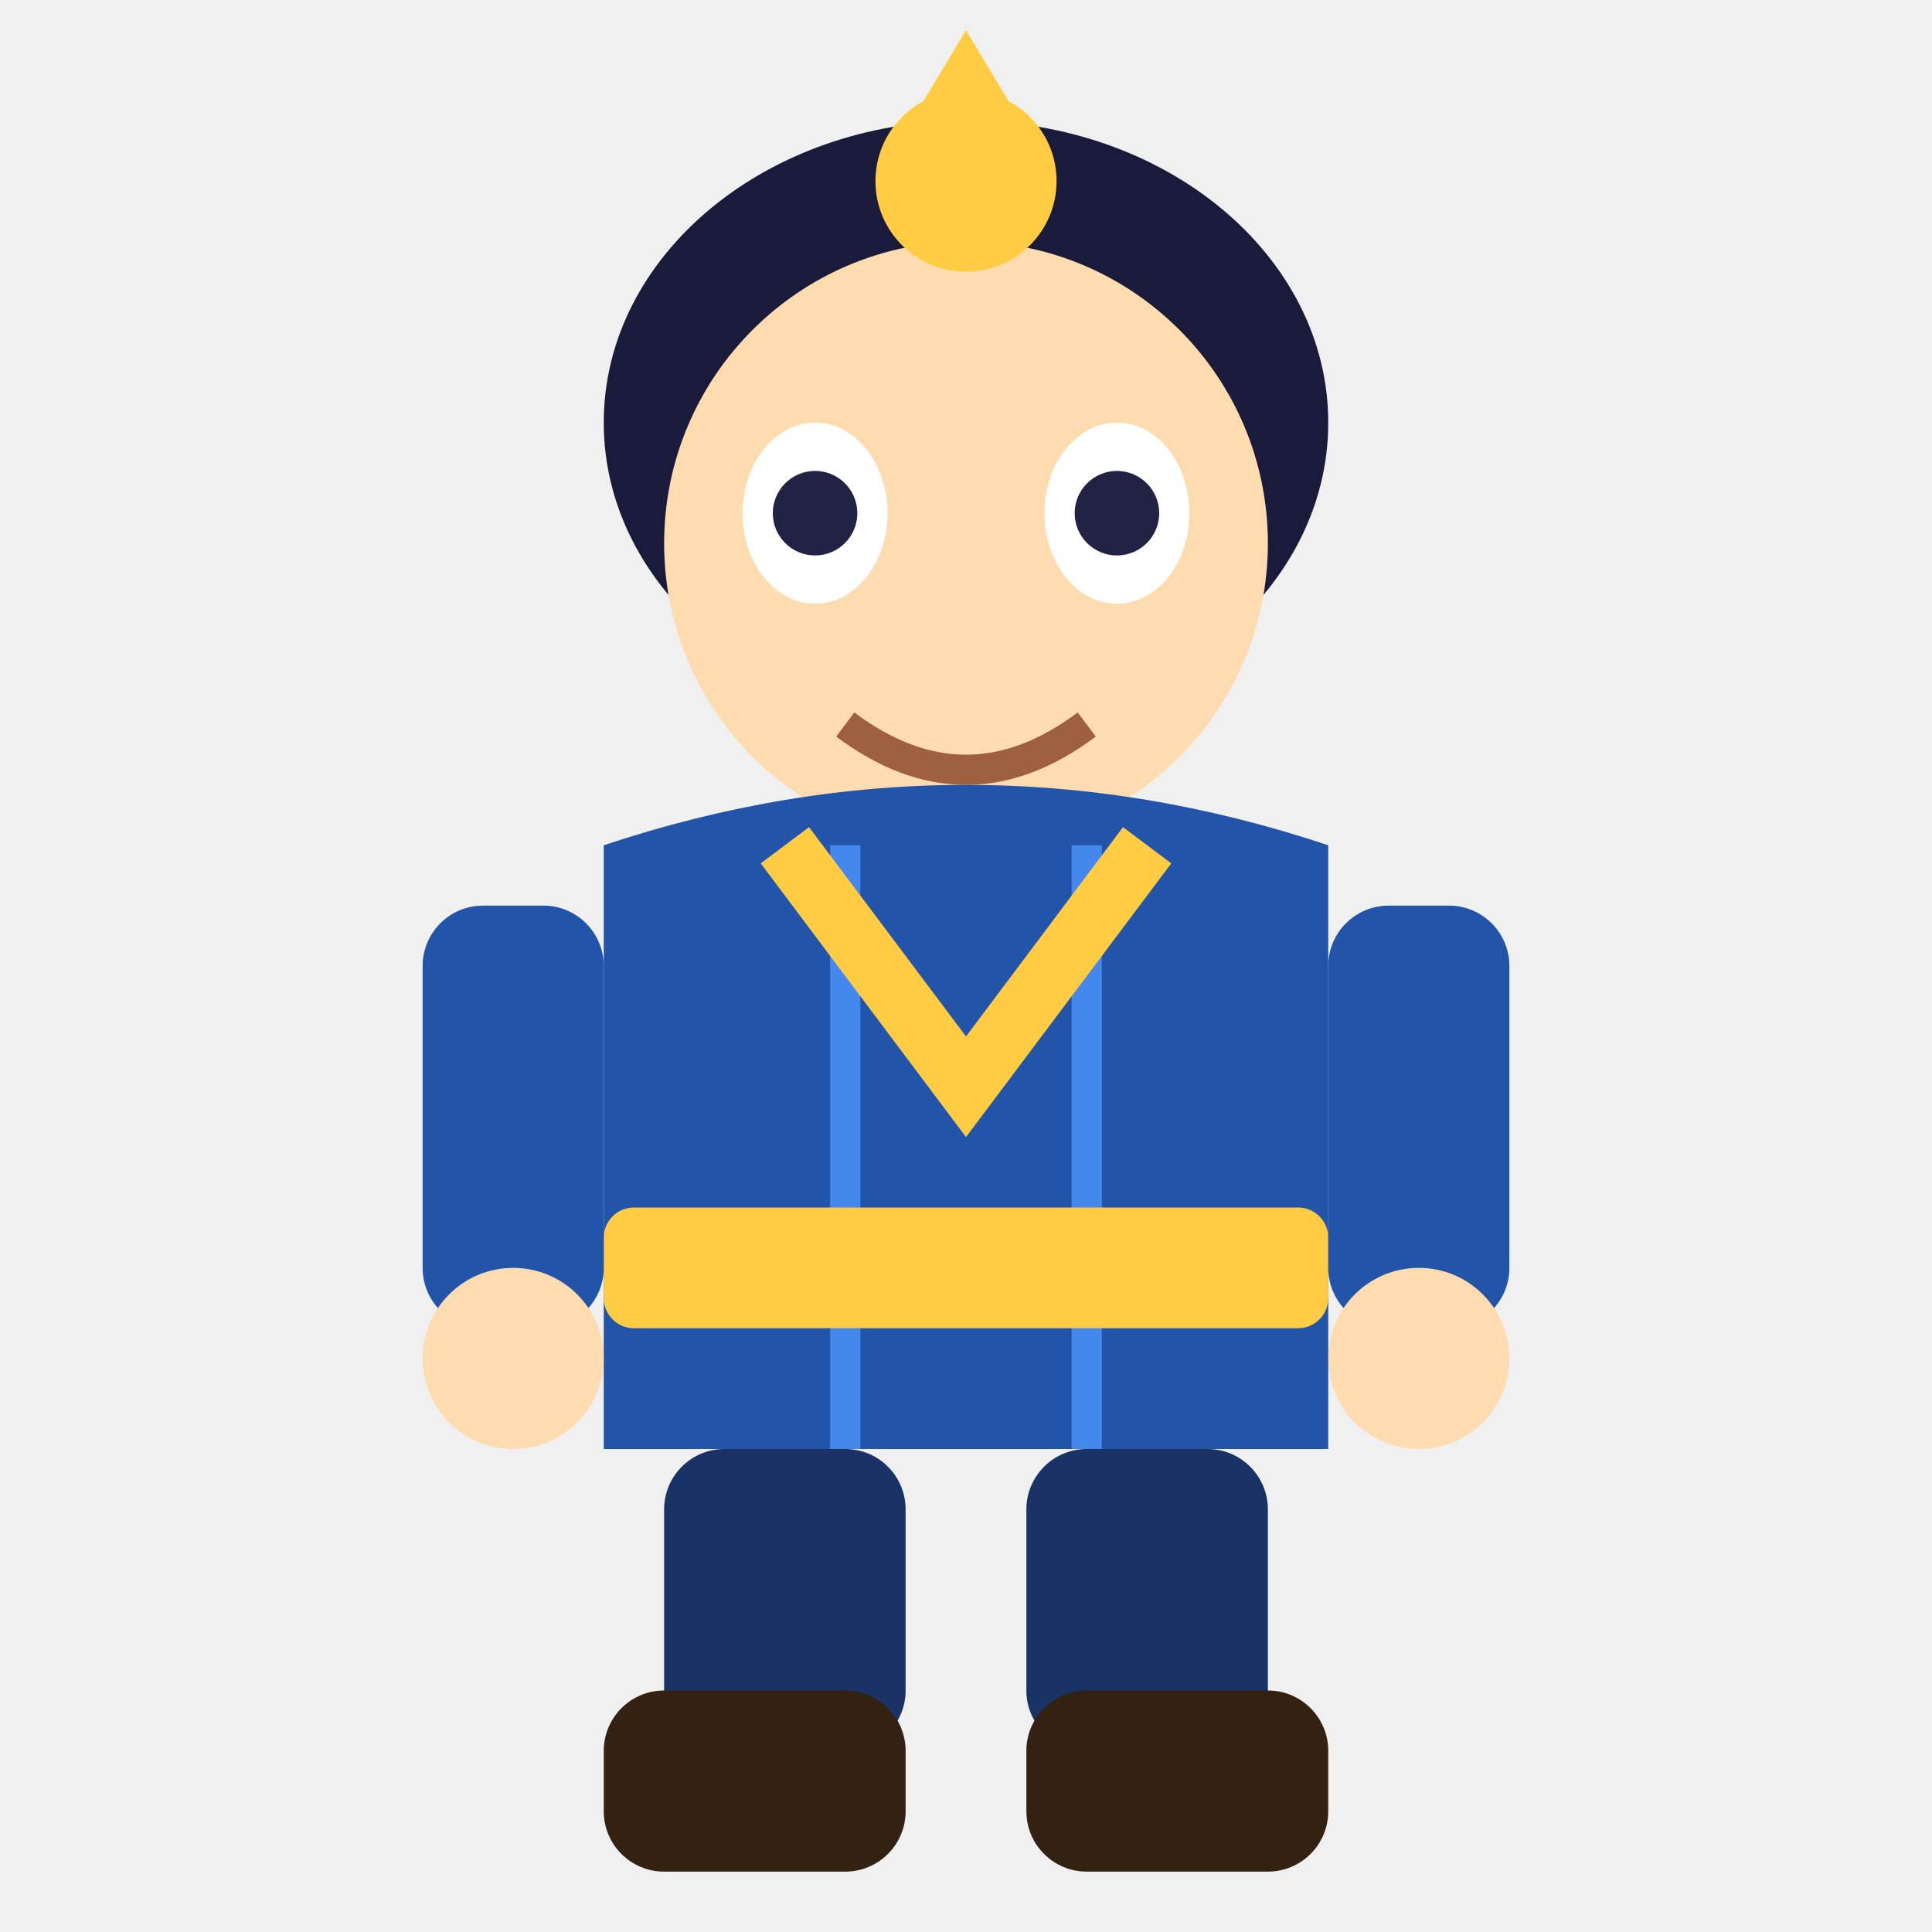
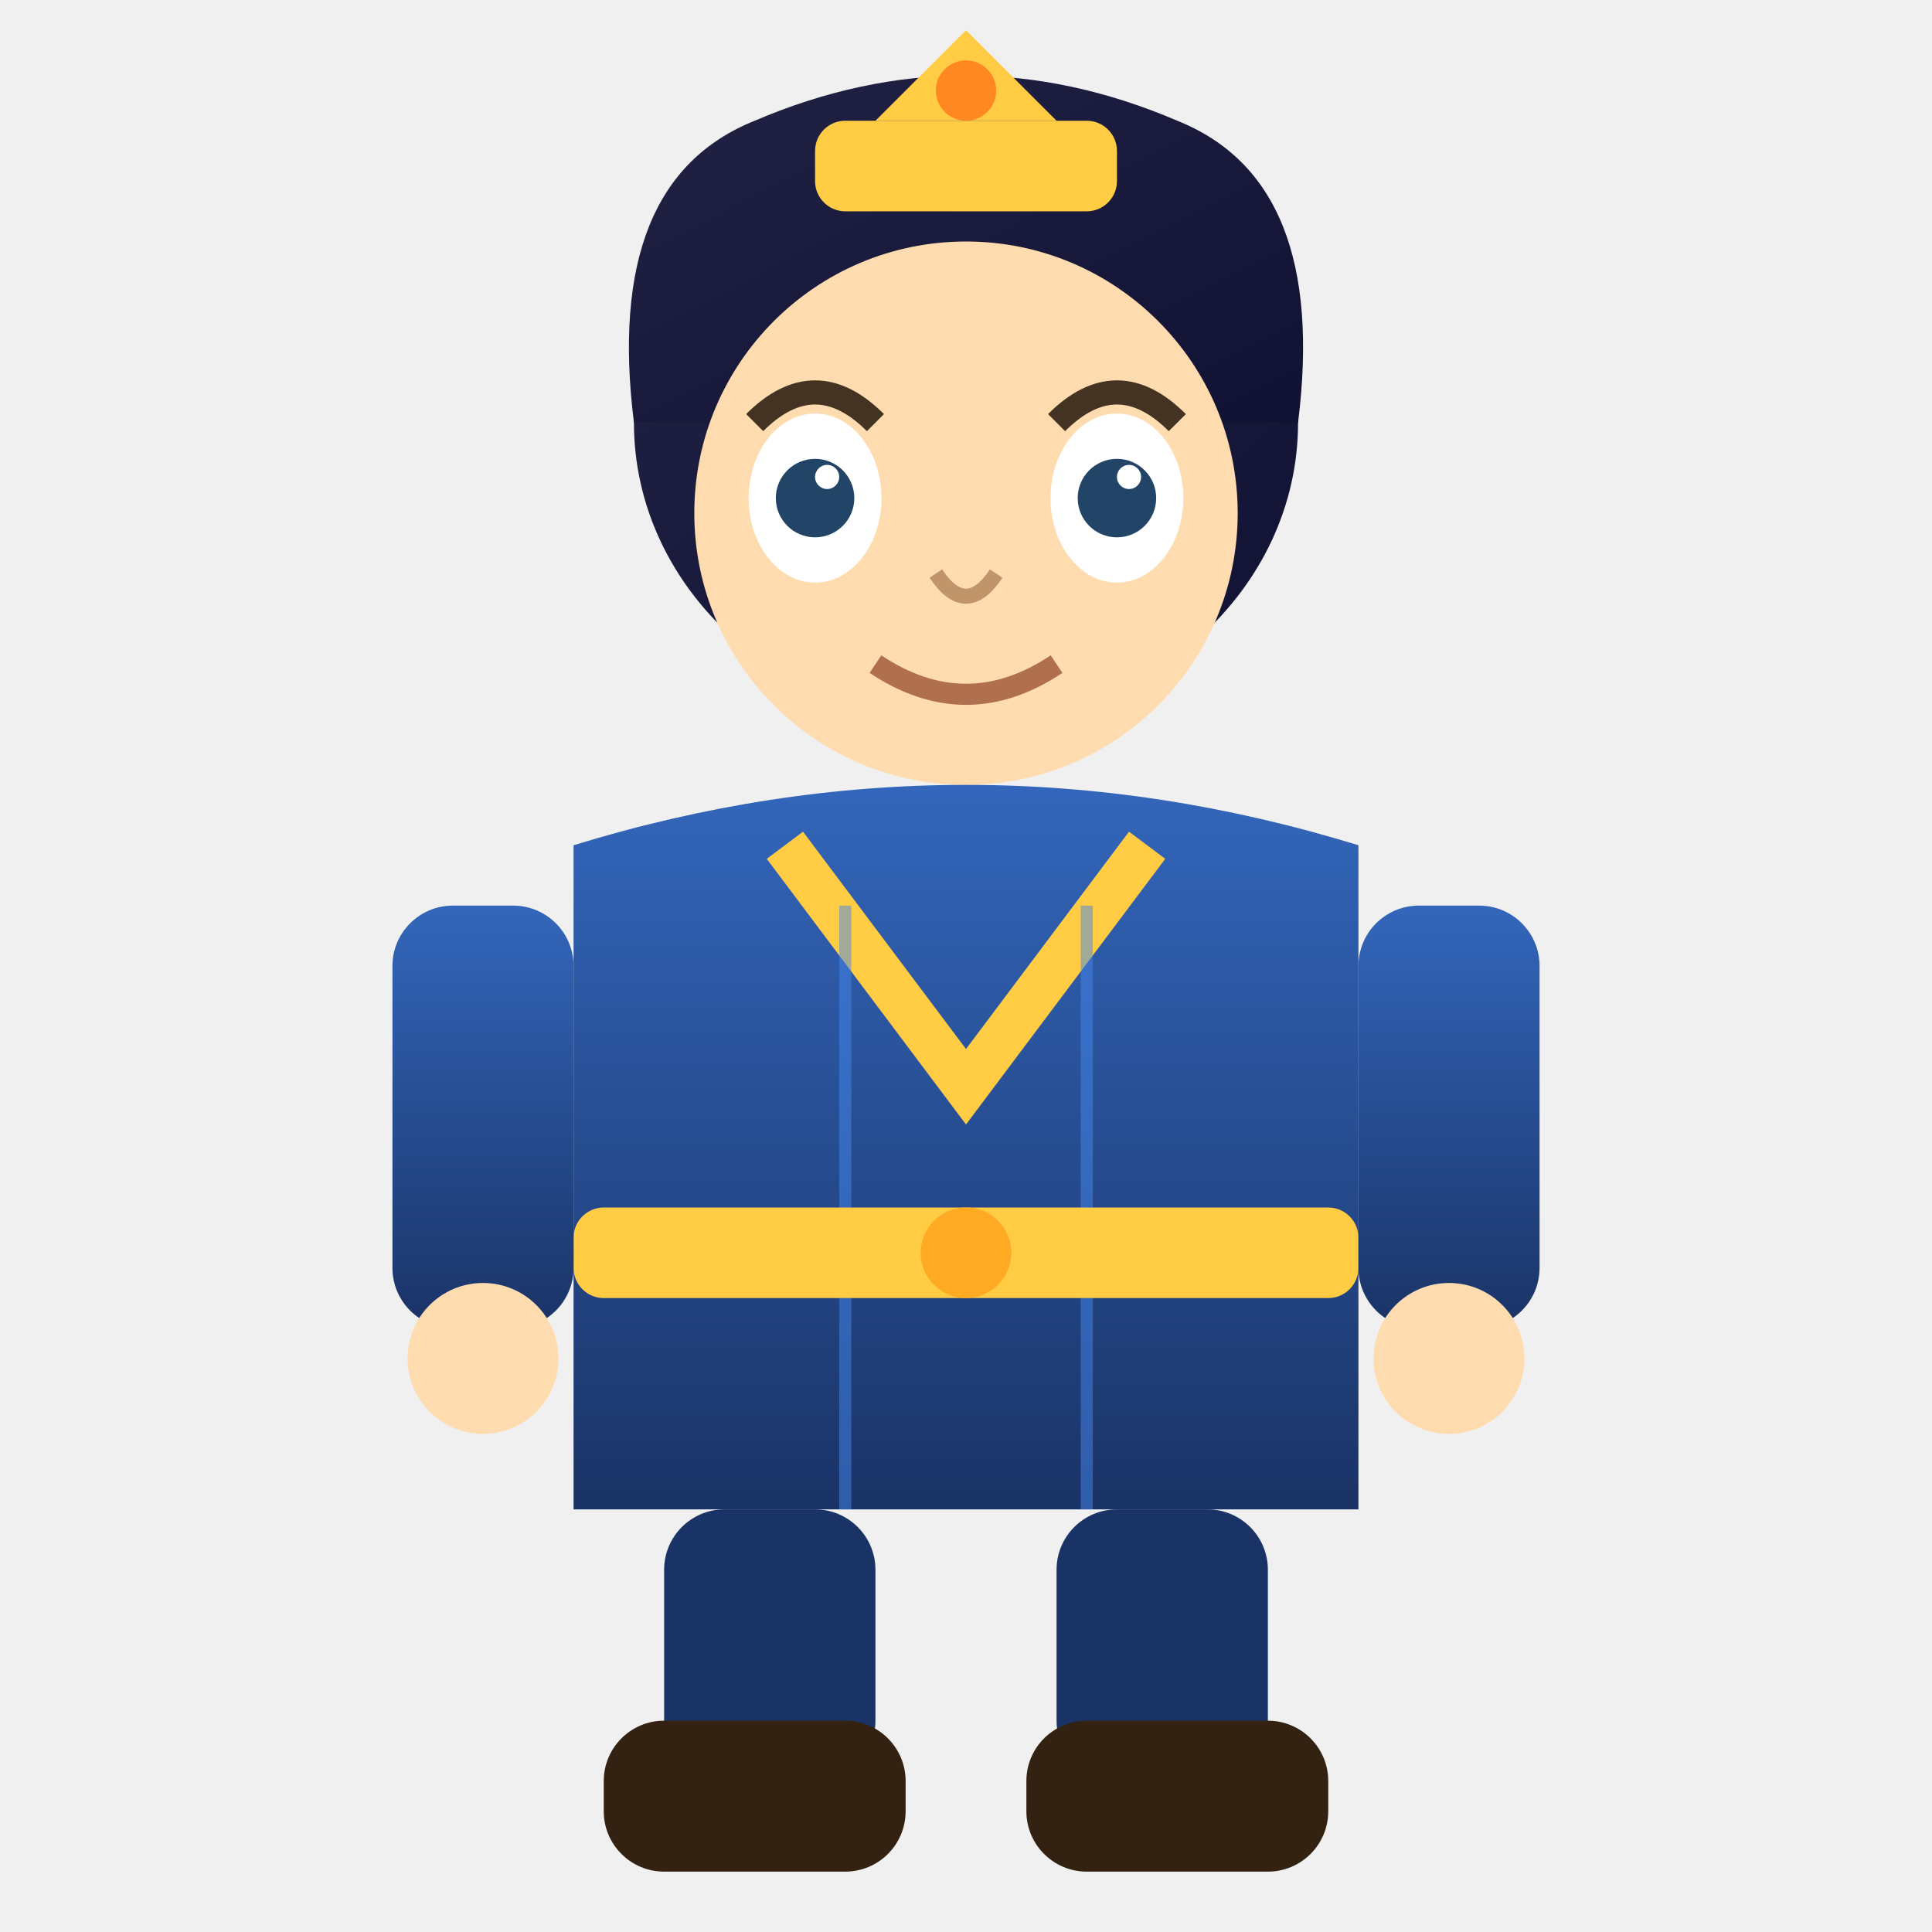
- <svg xmlns="http://www.w3.org/2000/svg" width="32" height="32" viewBox="0 0 32 32">
-   <ellipse cx="16" cy="7" rx="6" ry="5" fill="#1a1a3a" />
-   <ellipse cx="16" cy="9" rx="5" ry="5" fill="#ffdcb0" />
-   <ellipse cx="13.5" cy="8.5" rx="1.2" ry="1.5" fill="#fff" />
-   <circle cx="13.5" cy="8.5" r="0.7" fill="#224" />
-   <ellipse cx="18.5" cy="8.5" rx="1.2" ry="1.5" fill="#fff" />
-   <circle cx="18.5" cy="8.5" r="0.7" fill="#224" />
-   <path d="M14 12 Q16 13.5 18 12" stroke="#a06040" fill="none" stroke-width="0.5" />
-   <path d="M10 14 L10 24 L22 24 L22 14 Q16 12 10 14Z" fill="#2255aa" />
-   <path d="M14 14 L14 24" stroke="#4488ee" stroke-width="0.5" />
-   <path d="M18 14 L18 24" stroke="#4488ee" stroke-width="0.5" />
-   <path d="M13 14 L16 18 L19 14" stroke="#ffcc44" fill="none" stroke-width="1" />
-   <rect x="10" y="20" width="12" height="2" fill="#ffcc44" rx="0.5" />
-   <rect x="7" y="15" width="3" height="7" fill="#2255aa" rx="1" />
-   <rect x="22" y="15" width="3" height="7" fill="#2255aa" rx="1" />
-   <circle cx="8.5" cy="22.5" r="1.5" fill="#ffdcb0" />
-   <circle cx="23.5" cy="22.5" r="1.5" fill="#ffdcb0" />
-   <rect x="11" y="24" width="4" height="5" fill="#1a3366" rx="1" />
-   <rect x="17" y="24" width="4" height="5" fill="#1a3366" rx="1" />
-   <rect x="10" y="28" width="5" height="3" fill="#332211" rx="1" />
-   <rect x="17" y="28" width="5" height="3" fill="#332211" rx="1" />
-   <circle cx="16" cy="3" r="1.5" fill="#ffcc44" />
-   <path d="M14.5 3 L16 0.5 L17.5 3" fill="#ffcc44" />
+ <svg xmlns="http://www.w3.org/2000/svg" width="64" height="64" viewBox="0 0 64 64">
+   <defs>
+     <linearGradient id="robe" x1="0" y1="0" x2="0" y2="1">
+       <stop offset="0" stop-color="#3366bb" />
+       <stop offset="1" stop-color="#1a3366" />
+     </linearGradient>
+     <linearGradient id="hair" x1="0" y1="0" x2="1" y2="1">
+       <stop offset="0" stop-color="#222244" />
+       <stop offset="1" stop-color="#111133" />
+     </linearGradient>
+   </defs>
+   <ellipse cx="32" cy="14" rx="11" ry="10" fill="url(#hair)" />
+   <path d="M21 14 Q20 6 25 4 Q32 1 39 4 Q44 6 43 14" fill="url(#hair)" />
+   <ellipse cx="32" cy="17" rx="9" ry="9" fill="#ffdcb0" />
+   <path d="M25 14 Q27 12 29 14" stroke="#443322" fill="none" stroke-width="0.8" />
+   <path d="M35 14 Q37 12 39 14" stroke="#443322" fill="none" stroke-width="0.8" />
+   <ellipse cx="27" cy="16.5" rx="2.2" ry="2.8" fill="#ffffff" />
+   <circle cx="27" cy="16.5" r="1.3" fill="#224466" />
+   <circle cx="27.4" cy="15.8" r="0.4" fill="#ffffff" />
+   <ellipse cx="37" cy="16.5" rx="2.2" ry="2.8" fill="#ffffff" />
+   <circle cx="37" cy="16.5" r="1.3" fill="#224466" />
+   <circle cx="37.4" cy="15.8" r="0.4" fill="#ffffff" />
+   <path d="M31 19 Q32 20.5 33 19" stroke="#c0956a" fill="none" stroke-width="0.5" />
+   <path d="M29 22 Q32 24 35 22" stroke="#b07050" fill="none" stroke-width="0.7" />
+   <path d="M19 28 L19 50 L45 50 L45 28 Q32 24 19 28Z" fill="url(#robe)" />
+   <path d="M26 28 L32 36 L38 28" stroke="#ffcc44" fill="none" stroke-width="1.5" />
+   <path d="M28 30 L28 50" stroke="#4488ee" stroke-width="0.4" opacity="0.5" />
+   <path d="M36 30 L36 50" stroke="#4488ee" stroke-width="0.4" opacity="0.5" />
+   <rect x="19" y="40" width="26" height="3" fill="#ffcc44" rx="1" />
+   <circle cx="32" cy="41.5" r="1.5" fill="#ffaa22" />
+   <rect x="13" y="30" width="6" height="14" fill="url(#robe)" rx="2" />
+   <rect x="45" y="30" width="6" height="14" fill="url(#robe)" rx="2" />
+   <circle cx="16" cy="45" r="2.5" fill="#ffdcb0" />
+   <circle cx="48" cy="45" r="2.5" fill="#ffdcb0" />
+   <rect x="22" y="50" width="7" height="9" fill="#1a3366" rx="2" />
+   <rect x="35" y="50" width="7" height="9" fill="#1a3366" rx="2" />
+   <rect x="20" y="57" width="10" height="5" fill="#332211" rx="2" />
+   <rect x="34" y="57" width="10" height="5" fill="#332211" rx="2" />
+   <rect x="27" y="4" width="10" height="3" fill="#ffcc44" rx="1" />
+   <path d="M29 4 L32 1 L35 4" fill="#ffcc44" />
+   <circle cx="32" cy="3" r="1" fill="#ff8822" />
</svg>
